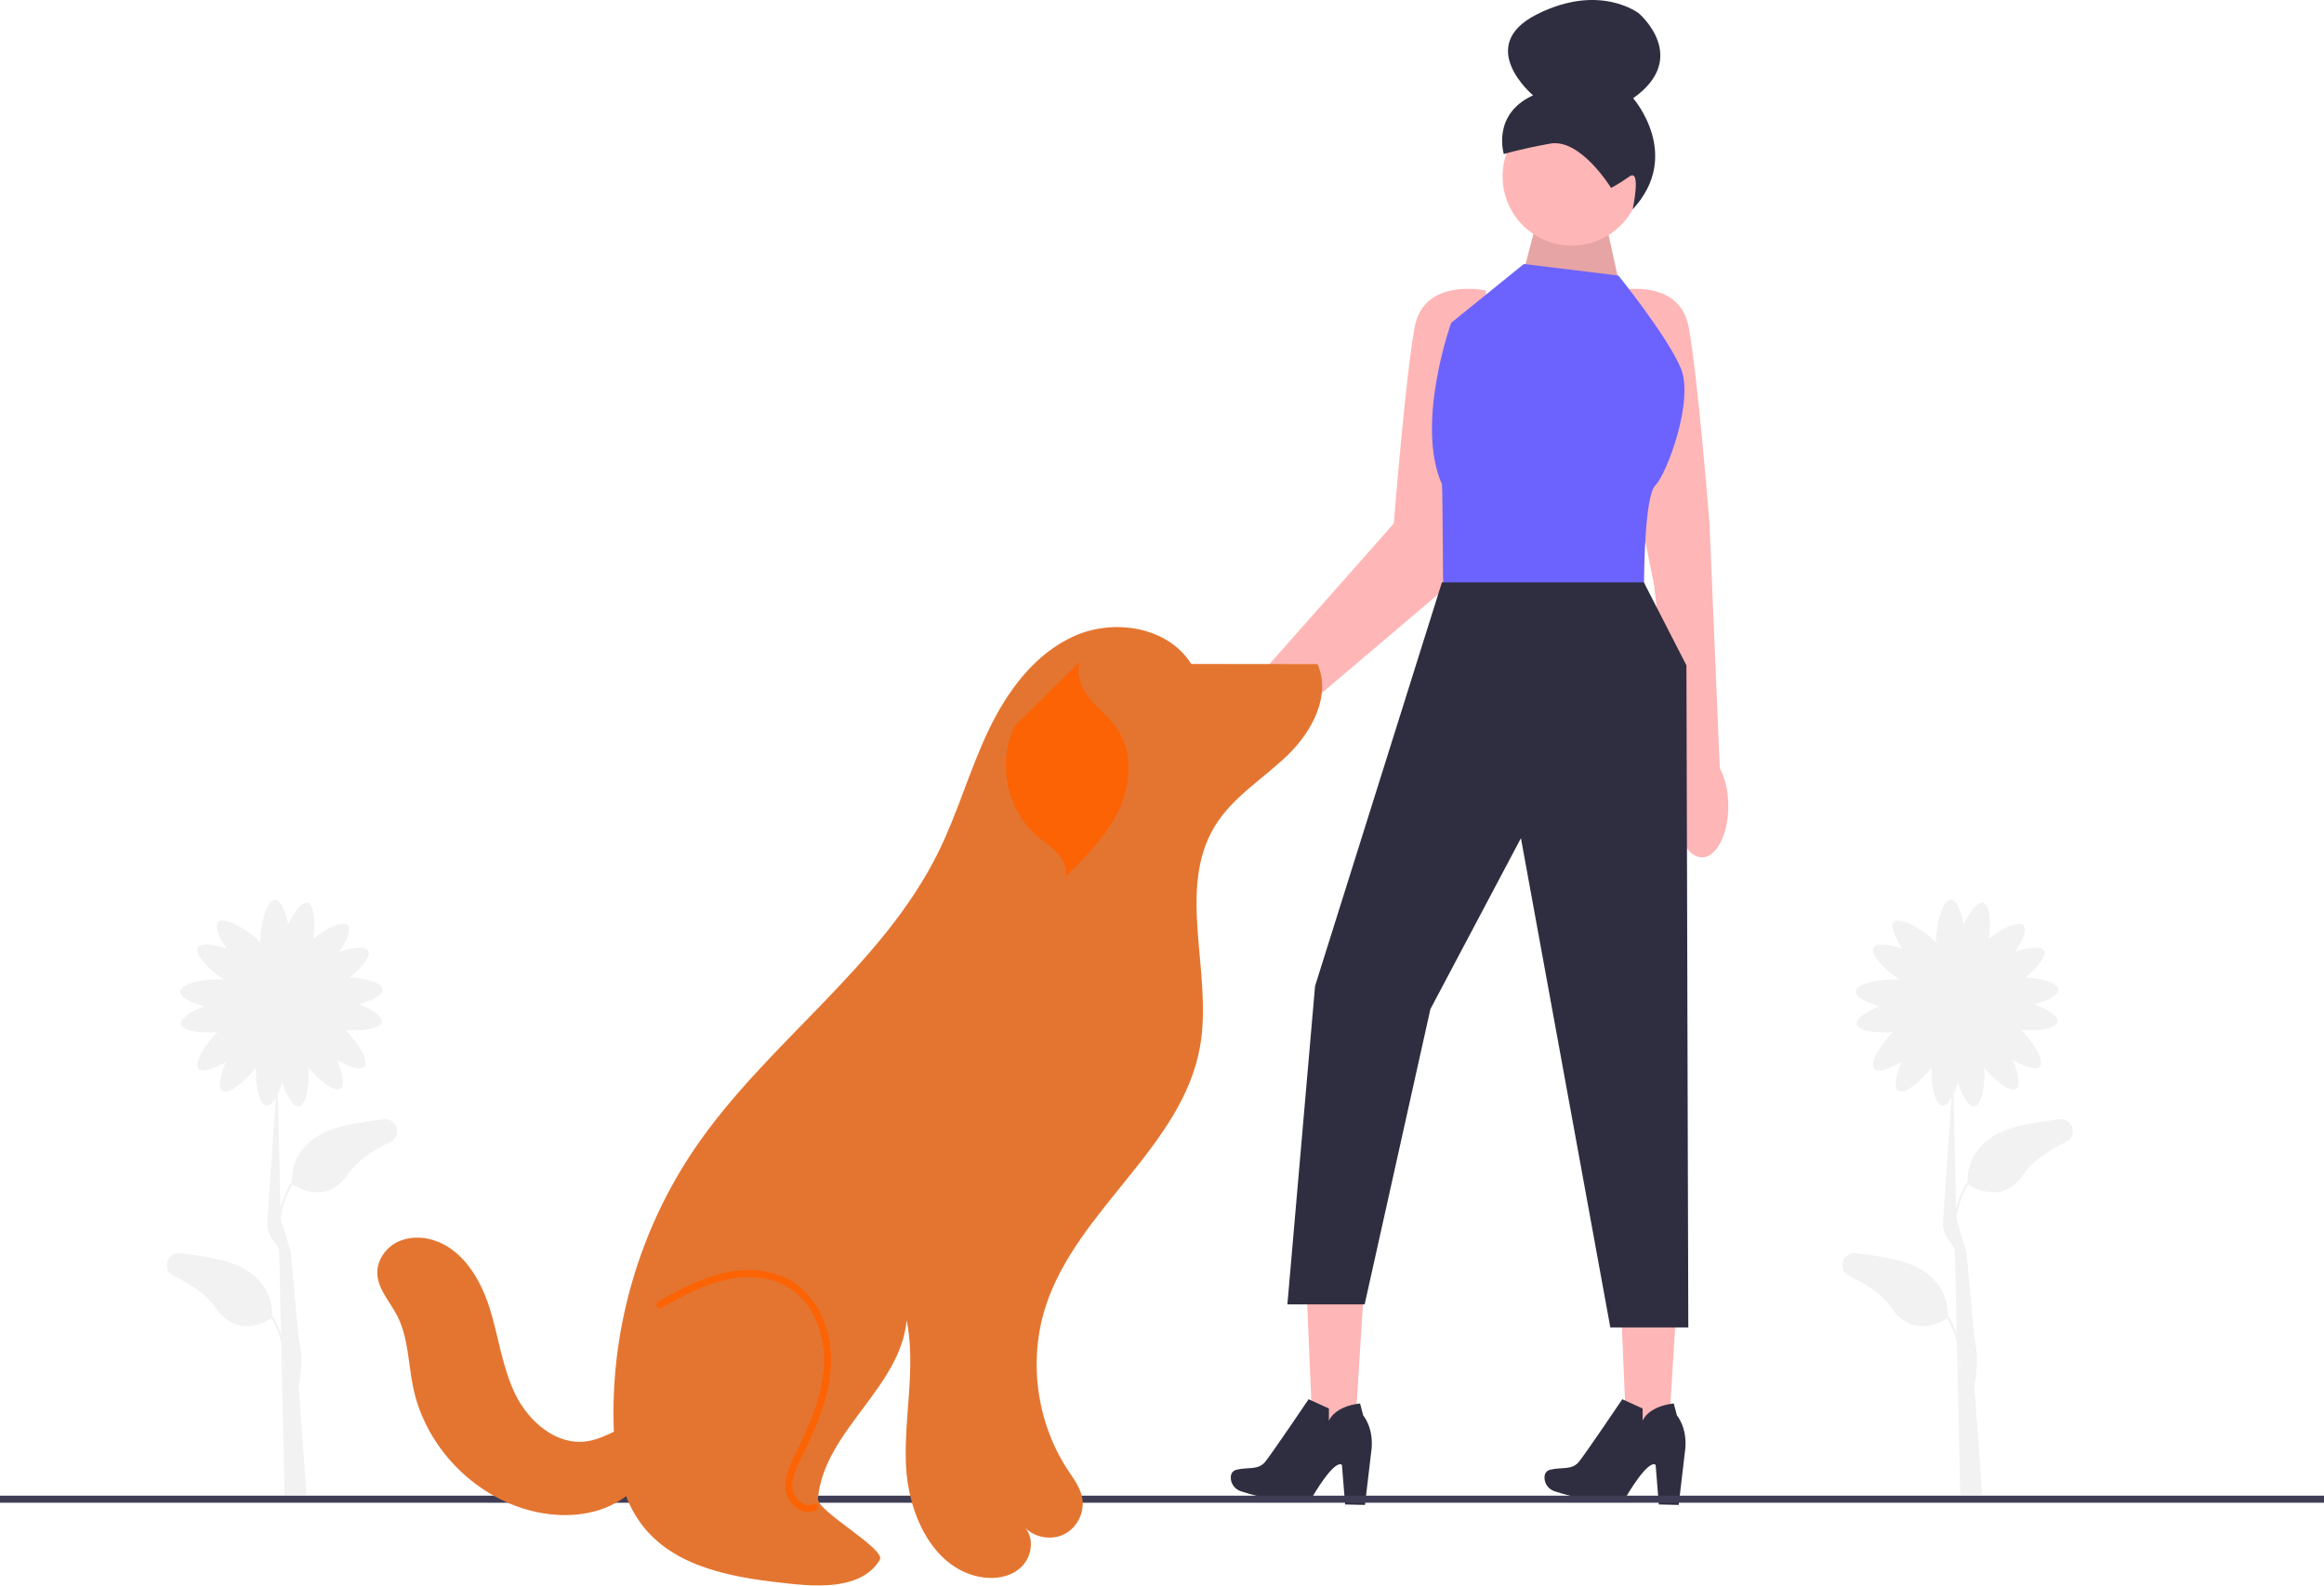
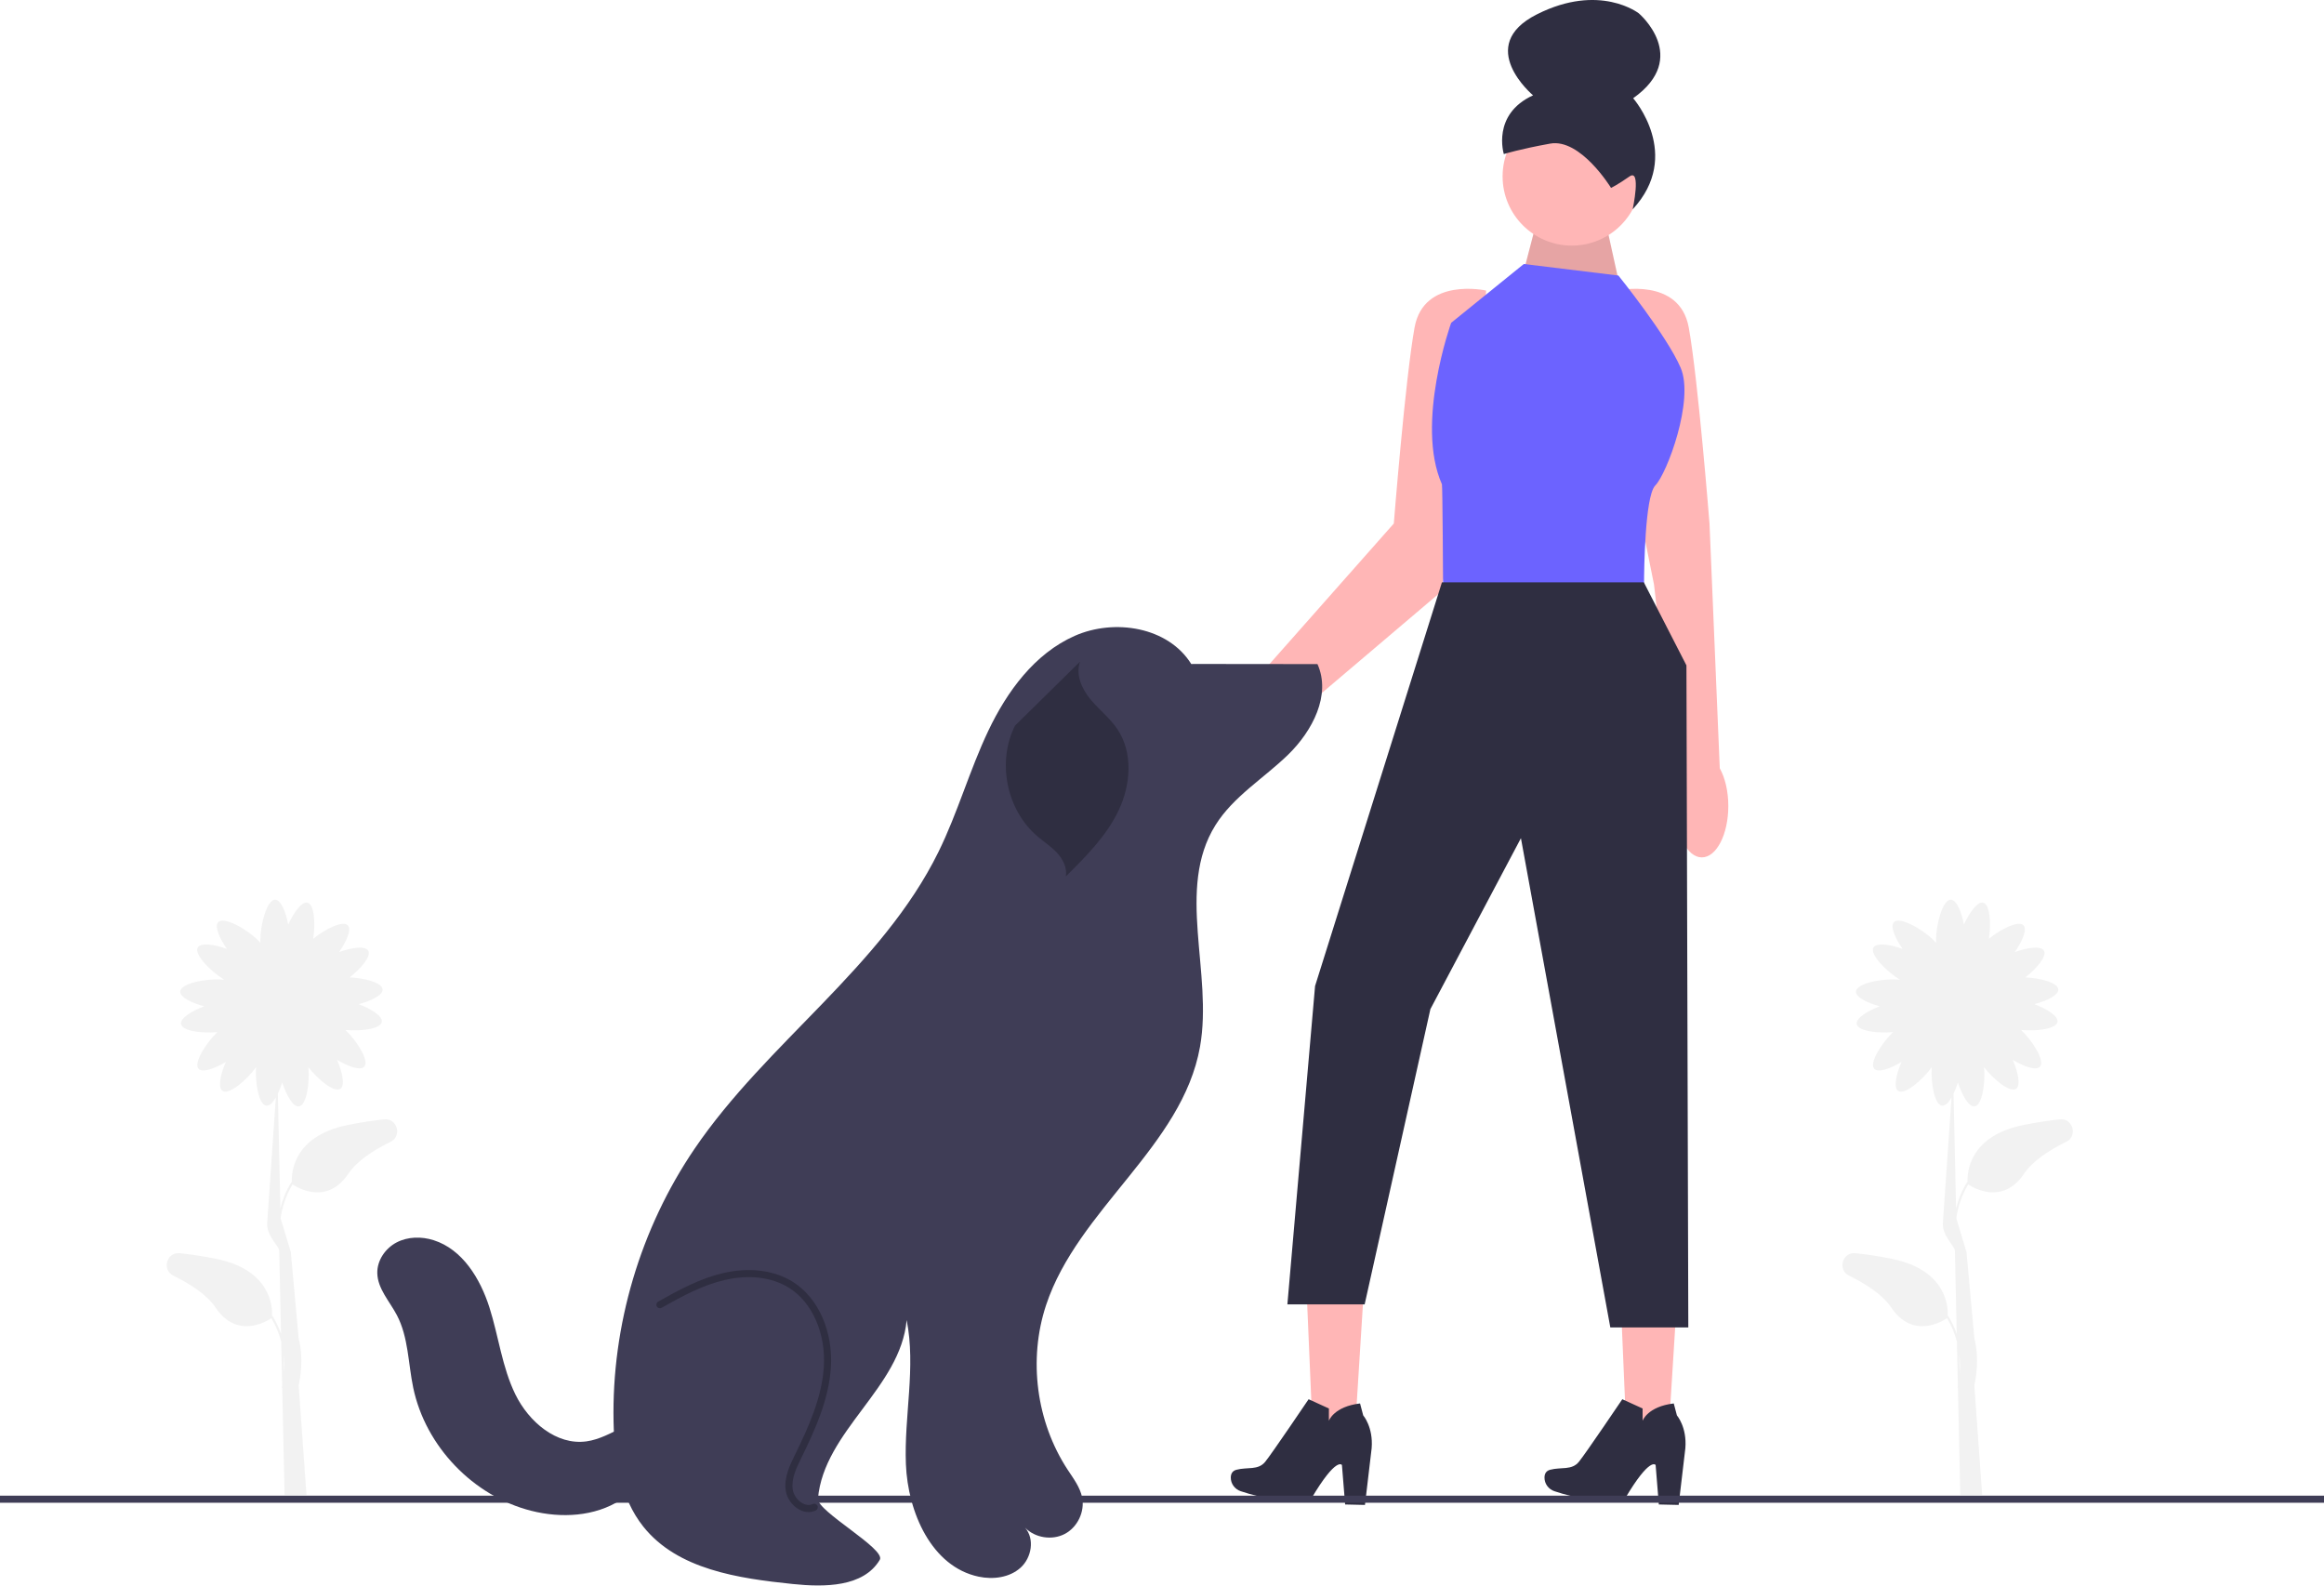
<svg xmlns="http://www.w3.org/2000/svg" width="656" height="447.506" viewBox="0 0 656 447.506" data-src="https://cdn.undraw.co/illustrations/good-doggy_4ast.svg" role="img" artist="Katerina Limpitsouni" source="https://undraw.co/">
  <path d="M108.401,315.946c-3.161,.34-6.609,.851-10.277,1.597-15.552,3.167-15.875,13.727-15.739,16.148l-.106-.066c-1.564,2.509-2.543,5.047-3.135,7.443l-.712-32.367c.461-.96,.88-2.049,1.229-3.165,1.164,3.585,3.073,6.972,4.718,6.747,2.139-.292,3.072-6.586,2.673-11.059,2.72,3.503,7.298,7.25,9.025,6.094,1.38-.923,.562-4.724-.945-8.179,3.139,1.891,6.616,3.134,7.695,1.933,1.472-1.639-2.056-7.231-5.309-10.352,4.355,.406,9.894-.288,10.257-2.27,.299-1.633-2.997-3.694-6.526-5.02,3.544-.934,6.858-2.563,6.748-4.173-.131-1.913-5.051-3.195-9.295-3.391,3.202-2.505,6.143-5.967,5.244-7.533-.827-1.44-4.674-.882-8.224,.386,2.101-3.003,3.578-6.387,2.453-7.546-1.401-1.443-6.374,1.047-9.767,3.8,.661-4.288,.327-9.701-1.597-10.19-1.609-.41-3.889,2.739-5.453,6.169-.691-3.599-2.09-7.016-3.704-7.016-2.3,0-4.164,6.934-4.164,11.451,0,.255,.007,.496,.018,.725-.231-.268-.495-.547-.797-.84-3.241-3.147-9.514-6.641-11.116-4.991-1.125,1.158,.352,4.542,2.453,7.546-3.55-1.268-7.397-1.826-8.224-.386-1.111,1.934,3.639,6.763,7.5,9.105-.232-.028-.476-.051-.735-.069-4.507-.308-11.552,1.08-11.708,3.375-.11,1.611,3.204,3.239,6.748,4.173-3.528,1.326-6.825,3.387-6.526,5.02,.363,1.982,5.902,2.676,10.257,2.27-3.253,3.122-6.781,8.713-5.309,10.352,1.079,1.201,4.556-.042,7.695-1.933-1.507,3.455-2.325,7.256-.945,8.179,1.824,1.22,6.825-3.026,9.463-6.679-.269,4.47,.801,10.61,2.923,10.852,.887,.101,1.828-.845,2.676-2.302l-2.404,34.79c-.562,4.052,3.032,6.695,3.353,8.364l.518,23.559c-.585-1.678-1.373-3.395-2.435-5.099l-.106,.066c.136-2.421-.187-12.982-15.739-16.148-3.668-.747-7.116-1.257-10.277-1.597-3.731-.401-5.187,4.706-1.816,6.356,4.881,2.389,9.473,5.399,11.867,8.964,6.119,9.114,14.574,3.845,15.776,3.027,1.343,2.235,2.223,4.487,2.779,6.629l.275,12.511c-.067,.296-.114,.462-.118,.474l.129,.038,.666,30.279,6.181-.05-2.211-30.949c.371-1.67,1.514-7.357,0-13.264l-2.211-24.317h0c-.005-.019,.125,.638,0,0l-2.884-9.555c.419-2.956,1.393-6.281,3.369-9.571,1.202,.818,9.657,6.086,15.776-3.027,2.393-3.565,6.985-6.575,11.867-8.964,3.371-1.65,1.915-6.757-1.816-6.356Zm-28.233,71.638l-.117-5.295c.235,2.002,.223,3.809,.117,5.295Z" fill="#f2f2f2" />
  <path d="M581.401,315.946c-3.161,.34-6.609,.851-10.277,1.597-15.552,3.167-15.875,13.727-15.739,16.148l-.106-.066c-1.564,2.509-2.543,5.047-3.135,7.443l-.712-32.367c.461-.96,.88-2.049,1.229-3.165,1.164,3.585,3.073,6.972,4.718,6.747,2.139-.292,3.072-6.586,2.673-11.059,2.72,3.503,7.298,7.25,9.025,6.094,1.38-.923,.562-4.724-.945-8.179,3.139,1.891,6.616,3.134,7.695,1.933,1.472-1.639-2.056-7.231-5.309-10.352,4.355,.406,9.894-.288,10.257-2.27,.299-1.633-2.997-3.694-6.526-5.02,3.544-.934,6.858-2.563,6.748-4.173-.131-1.913-5.051-3.195-9.295-3.391,3.202-2.505,6.143-5.967,5.244-7.533-.827-1.44-4.674-.882-8.224,.386,2.101-3.003,3.578-6.387,2.453-7.546-1.401-1.443-6.374,1.047-9.767,3.8,.661-4.288,.327-9.701-1.597-10.19-1.609-.41-3.889,2.739-5.453,6.169-.691-3.599-2.09-7.016-3.704-7.016-2.3,0-4.164,6.934-4.164,11.451,0,.255,.007,.496,.018,.725-.231-.268-.495-.547-.797-.84-3.241-3.147-9.514-6.641-11.116-4.991-1.125,1.158,.352,4.542,2.453,7.546-3.55-1.268-7.397-1.826-8.224-.386-1.111,1.934,3.639,6.763,7.5,9.105-.232-.028-.476-.051-.735-.069-4.507-.308-11.552,1.08-11.708,3.375-.11,1.611,3.204,3.239,6.748,4.173-3.528,1.326-6.825,3.387-6.526,5.02,.363,1.982,5.902,2.676,10.257,2.27-3.253,3.122-6.781,8.713-5.309,10.352,1.079,1.201,4.556-.042,7.695-1.933-1.507,3.455-2.325,7.256-.945,8.179,1.824,1.22,6.825-3.026,9.463-6.679-.269,4.47,.801,10.61,2.923,10.852,.887,.101,1.828-.845,2.676-2.302l-2.404,34.79c-.562,4.052,3.032,6.695,3.353,8.364l.518,23.559c-.585-1.678-1.373-3.395-2.435-5.099l-.106,.066c.136-2.421-.187-12.982-15.739-16.148-3.668-.747-7.116-1.257-10.277-1.597-3.731-.401-5.187,4.706-1.816,6.356,4.881,2.389,9.473,5.399,11.867,8.964,6.119,9.114,14.574,3.845,15.776,3.027,1.343,2.235,2.223,4.487,2.779,6.629l.275,12.511c-.067,.296-.114,.462-.118,.474l.129,.038,.666,30.279,6.181-.05-2.211-30.949c.371-1.67,1.514-7.357,0-13.264l-2.211-24.317h0c-.005-.019,.125,.638,0,0l-2.884-9.555c.419-2.956,1.393-6.281,3.369-9.571,1.202,.818,9.657,6.086,15.776-3.027,2.393-3.565,6.985-6.575,11.867-8.964,3.371-1.65,1.915-6.757-1.816-6.356Zm-28.233,71.638l-.117-5.295c.235,2.002,.223,3.809,.117,5.295Z" fill="#f2f2f2" />
  <path d="M485.443,216.857l-2.898-69.093s-3.255-41.019-5.86-55.343c-2.604-14.324-20.184-10.418-20.184-10.418l1.953,41.019,8.428,41.978,6.56,57.162c-.338,1.653-.529,3.451-.529,5.338,0,8.008,3.344,14.5,7.47,14.5s7.47-6.492,7.47-14.5c0-4.213-.931-7.994-2.409-10.643Z" fill="#ffb6b6" />
  <path d="M344.367,198.954c3.082-3.671,6.773-6.165,10.087-7.125l38.981-44.065s3.256-41.019,5.86-55.343c2.604-14.324,20.184-10.418,20.184-10.418l-1.953,41.019-11.069,44.275-45.613,38.725c-.797,1.451-1.773,2.902-2.943,4.295-5.549,6.61-13.077,9.424-16.815,6.286-3.737-3.138-2.268-11.039,3.281-17.649Z" fill="#ffb6b6" />
  <polygon points="430.131 76.469 434.653 59.085 452.269 58.238 457.539 82.2 430.131 76.469" fill="#ffb6b6" />
  <polygon points="430.131 76.469 434.653 59.085 452.269 58.238 457.539 82.2 430.131 76.469" opacity=".1" />
  <g>
    <polygon points="385.149 361.257 368.65 360.314 370.814 410.949 381.994 411.589 385.149 361.257" fill="#ffb6b6" />
    <path d="M369.384,394.939l5.729,2.613-.007,3.473s1.382-4.019,8.801-4.896l.886,3.367s2.877,3.303,2.384,9.276l-1.889,15.998-5.595-.129-.904-11.132s-1.541-2.526-8.641,9.477c0,0-7.821,1.971-19.931-2.09-1.665-.558-2.821-2.112-2.799-3.868,.012-.969,.391-1.864,1.605-2.185,3.092-.818,6.112,.219,8.109-2.249,1.997-2.468,12.252-17.656,12.252-17.656Z" fill="#2f2e41" />
  </g>
  <g>
    <polygon points="473.698 361.257 457.199 360.314 459.364 410.949 470.544 411.589 473.698 361.257" fill="#ffb6b6" />
    <path d="M457.934,394.939l5.729,2.613-.007,3.473s1.382-4.019,8.801-4.896l.886,3.367s2.877,3.303,2.384,9.276l-1.889,15.998-5.595-.129-.904-11.132s-1.541-2.526-8.641,9.477c0,0-7.821,1.971-19.931-2.09-1.665-.558-2.821-2.112-2.799-3.868,.012-.969,.391-1.864,1.605-2.185,3.092-.818,6.112,.219,8.109-2.249,1.997-2.468,12.252-17.656,12.252-17.656Z" fill="#2f2e41" />
  </g>
  <circle cx="443.675" cy="49.789" r="19.533" fill="#ffb6b6" />
  <path d="M454.752,53.036s-8.588-14.052-17.185-12.501c-8.597,1.551-13.078,2.951-13.078,2.951,0,0-3.501-11.204,8.252-16.579,0,0-16.633-13.926,1.094-22.863,17.727-8.937,28.758-.276,28.758-.276,0,0,14.672,12.443-1.595,23.958,0,0,14.079,16.038-.141,31.358,0,0,2.51-11.665-.905-9.274-3.415,2.391-5.201,3.225-5.201,3.225Z" fill="#2f2e41" />
  <path d="M456.826,77.771l-26.695-3.256-20.51,16.603s-10.2,28.421-2.604,45.577c.182,.411,.326,28.974,.326,28.974h56.717s-.055-19.441,2.112-26.483c.31-1.006,.665-1.759,1.071-2.166,3.256-3.256,11.069-24.091,7.162-33.206-3.907-9.115-17.58-26.044-17.58-26.044Z" fill="#6c63ff" />
  <polygon points="407.017 164.367 371.207 278.309 363.394 368.161 385.205 368.161 403.762 284.82 429.316 236.578 454.548 374.672 476.564 374.672 476.034 187.807 464.014 164.367 407.017 164.367" fill="#2f2e41" />
  <rect y="422.157" width="656" height="2" fill="#3f3d56" />
  <g>
-     <path d="M336.264,187.428c-6.502-10.47-21.672-12.934-32.94-7.939-11.268,4.995-19.056,15.644-24.351,26.774-5.295,11.13-8.625,23.122-14.067,34.18-16.012,32.538-48.436,53.79-68.833,83.775-15.325,22.529-23.44,49.884-22.881,77.126,.214,10.435,1.902,21.412,8.413,29.568,9.665,12.106,26.778,14.589,42.187,16.183,8.951,.926,19.936,.9,24.546-6.828,1.823-3.057-17.771-13.721-17.456-17.267,1.696-19.133,23.344-31.283,25.04-50.415,2.66,13.331-.749,27.094-.211,40.678,.538,13.583,7.233,28.948,20.534,31.756,4.104,.867,8.739,.267,11.849-2.547,3.111-2.814,4.019-8.131,1.248-11.28,2.838,2.898,7.626,3.651,11.217,1.764,3.59-1.887,5.685-6.259,4.907-10.239-.572-2.927-2.461-5.39-4.097-7.884-8.862-13.51-11.17-31.115-6.092-46.453,8.978-27.114,38.46-44.812,43.454-72.933,3.709-20.884-6.873-44.548,4.356-62.543,5.06-8.109,13.653-13.222,20.506-19.885,6.853-6.664,12.212-16.859,8.29-25.576l-35.029-.038" fill="#E47530" />
-     <path d="M228.238,426.786c-.872,0-1.765-.233-2.628-.696-1.989-1.066-3.488-3.175-3.821-5.372-.553-3.654,1.188-7.203,2.586-10.055,3.826-7.799,7.608-16.138,8.165-24.803,.609-9.46-3.229-18.229-9.776-22.341-4.866-3.055-11.363-3.84-18.292-2.21-6.138,1.443-11.652,4.394-17.71,7.817-.481,.272-1.091,.103-1.363-.379-.272-.48-.102-1.091,.379-1.362,5.966-3.371,11.85-6.521,18.236-8.023,7.455-1.752,14.491-.878,19.814,2.464,7.16,4.496,11.363,13.98,10.708,24.163-.581,9.03-4.451,17.576-8.366,25.555-1.342,2.737-2.864,5.839-2.404,8.875,.238,1.571,1.358,3.142,2.788,3.909,.697,.374,1.759,.71,2.862,.197,.501-.234,1.096-.017,1.329,.484s.017,1.096-.484,1.329c-.643,.3-1.326,.449-2.024,.449Z" fill="#fb6305" />
-     <path d="M304.873,186.741c-1.309,3.586,.437,7.606,2.859,10.558,2.421,2.952,5.531,5.326,7.665,8.492,4.472,6.637,3.801,15.709,.365,22.937-3.436,7.227-9.229,13.018-14.911,18.654,.42-2.417-.802-4.856-2.467-6.657s-3.762-3.138-5.624-4.734c-8.672-7.434-11.385-20.982-6.244-31.183" fill="#fb6305" />
-     <path d="M186.422,400.109c-7.346-.9-13.551,5.71-20.882,6.723-8.478,1.172-16.274-5.536-20.046-13.218-3.772-7.682-4.74-16.402-7.335-24.557-2.595-8.155-7.601-16.415-15.757-19.007-3.422-1.087-7.294-1.028-10.472,.641-3.179,1.669-5.509,5.077-5.429,8.667,.098,4.417,3.485,7.952,5.537,11.865,3.265,6.226,3.164,13.599,4.606,20.479,3.468,16.543,16.924,30.571,33.308,34.724,8.473,2.148,17.957,1.656,25.297-3.091s11.813-14.307,9.096-22.614" fill="#E47530" />
+     <path d="M336.264,187.428c-6.502-10.47-21.672-12.934-32.94-7.939-11.268,4.995-19.056,15.644-24.351,26.774-5.295,11.13-8.625,23.122-14.067,34.18-16.012,32.538-48.436,53.79-68.833,83.775-15.325,22.529-23.44,49.884-22.881,77.126,.214,10.435,1.902,21.412,8.413,29.568,9.665,12.106,26.778,14.589,42.187,16.183,8.951,.926,19.936,.9,24.546-6.828,1.823-3.057-17.771-13.721-17.456-17.267,1.696-19.133,23.344-31.283,25.04-50.415,2.66,13.331-.749,27.094-.211,40.678,.538,13.583,7.233,28.948,20.534,31.756,4.104,.867,8.739,.267,11.849-2.547,3.111-2.814,4.019-8.131,1.248-11.28,2.838,2.898,7.626,3.651,11.217,1.764,3.59-1.887,5.685-6.259,4.907-10.239-.572-2.927-2.461-5.39-4.097-7.884-8.862-13.51-11.17-31.115-6.092-46.453,8.978-27.114,38.46-44.812,43.454-72.933,3.709-20.884-6.873-44.548,4.356-62.543,5.06-8.109,13.653-13.222,20.506-19.885,6.853-6.664,12.212-16.859,8.29-25.576l-35.029-.038" fill="#3f3d56" />
+     <path d="M228.238,426.786c-.872,0-1.765-.233-2.628-.696-1.989-1.066-3.488-3.175-3.821-5.372-.553-3.654,1.188-7.203,2.586-10.055,3.826-7.799,7.608-16.138,8.165-24.803,.609-9.46-3.229-18.229-9.776-22.341-4.866-3.055-11.363-3.84-18.292-2.21-6.138,1.443-11.652,4.394-17.71,7.817-.481,.272-1.091,.103-1.363-.379-.272-.48-.102-1.091,.379-1.362,5.966-3.371,11.85-6.521,18.236-8.023,7.455-1.752,14.491-.878,19.814,2.464,7.16,4.496,11.363,13.98,10.708,24.163-.581,9.03-4.451,17.576-8.366,25.555-1.342,2.737-2.864,5.839-2.404,8.875,.238,1.571,1.358,3.142,2.788,3.909,.697,.374,1.759,.71,2.862,.197,.501-.234,1.096-.017,1.329,.484s.017,1.096-.484,1.329c-.643,.3-1.326,.449-2.024,.449Z" fill="#2f2e41" />
+     <path d="M304.873,186.741c-1.309,3.586,.437,7.606,2.859,10.558,2.421,2.952,5.531,5.326,7.665,8.492,4.472,6.637,3.801,15.709,.365,22.937-3.436,7.227-9.229,13.018-14.911,18.654,.42-2.417-.802-4.856-2.467-6.657s-3.762-3.138-5.624-4.734c-8.672-7.434-11.385-20.982-6.244-31.183" fill="#2f2e41" />
+     <path d="M186.422,400.109c-7.346-.9-13.551,5.71-20.882,6.723-8.478,1.172-16.274-5.536-20.046-13.218-3.772-7.682-4.74-16.402-7.335-24.557-2.595-8.155-7.601-16.415-15.757-19.007-3.422-1.087-7.294-1.028-10.472,.641-3.179,1.669-5.509,5.077-5.429,8.667,.098,4.417,3.485,7.952,5.537,11.865,3.265,6.226,3.164,13.599,4.606,20.479,3.468,16.543,16.924,30.571,33.308,34.724,8.473,2.148,17.957,1.656,25.297-3.091s11.813-14.307,9.096-22.614" fill="#3f3d56" />
  </g>
</svg>
